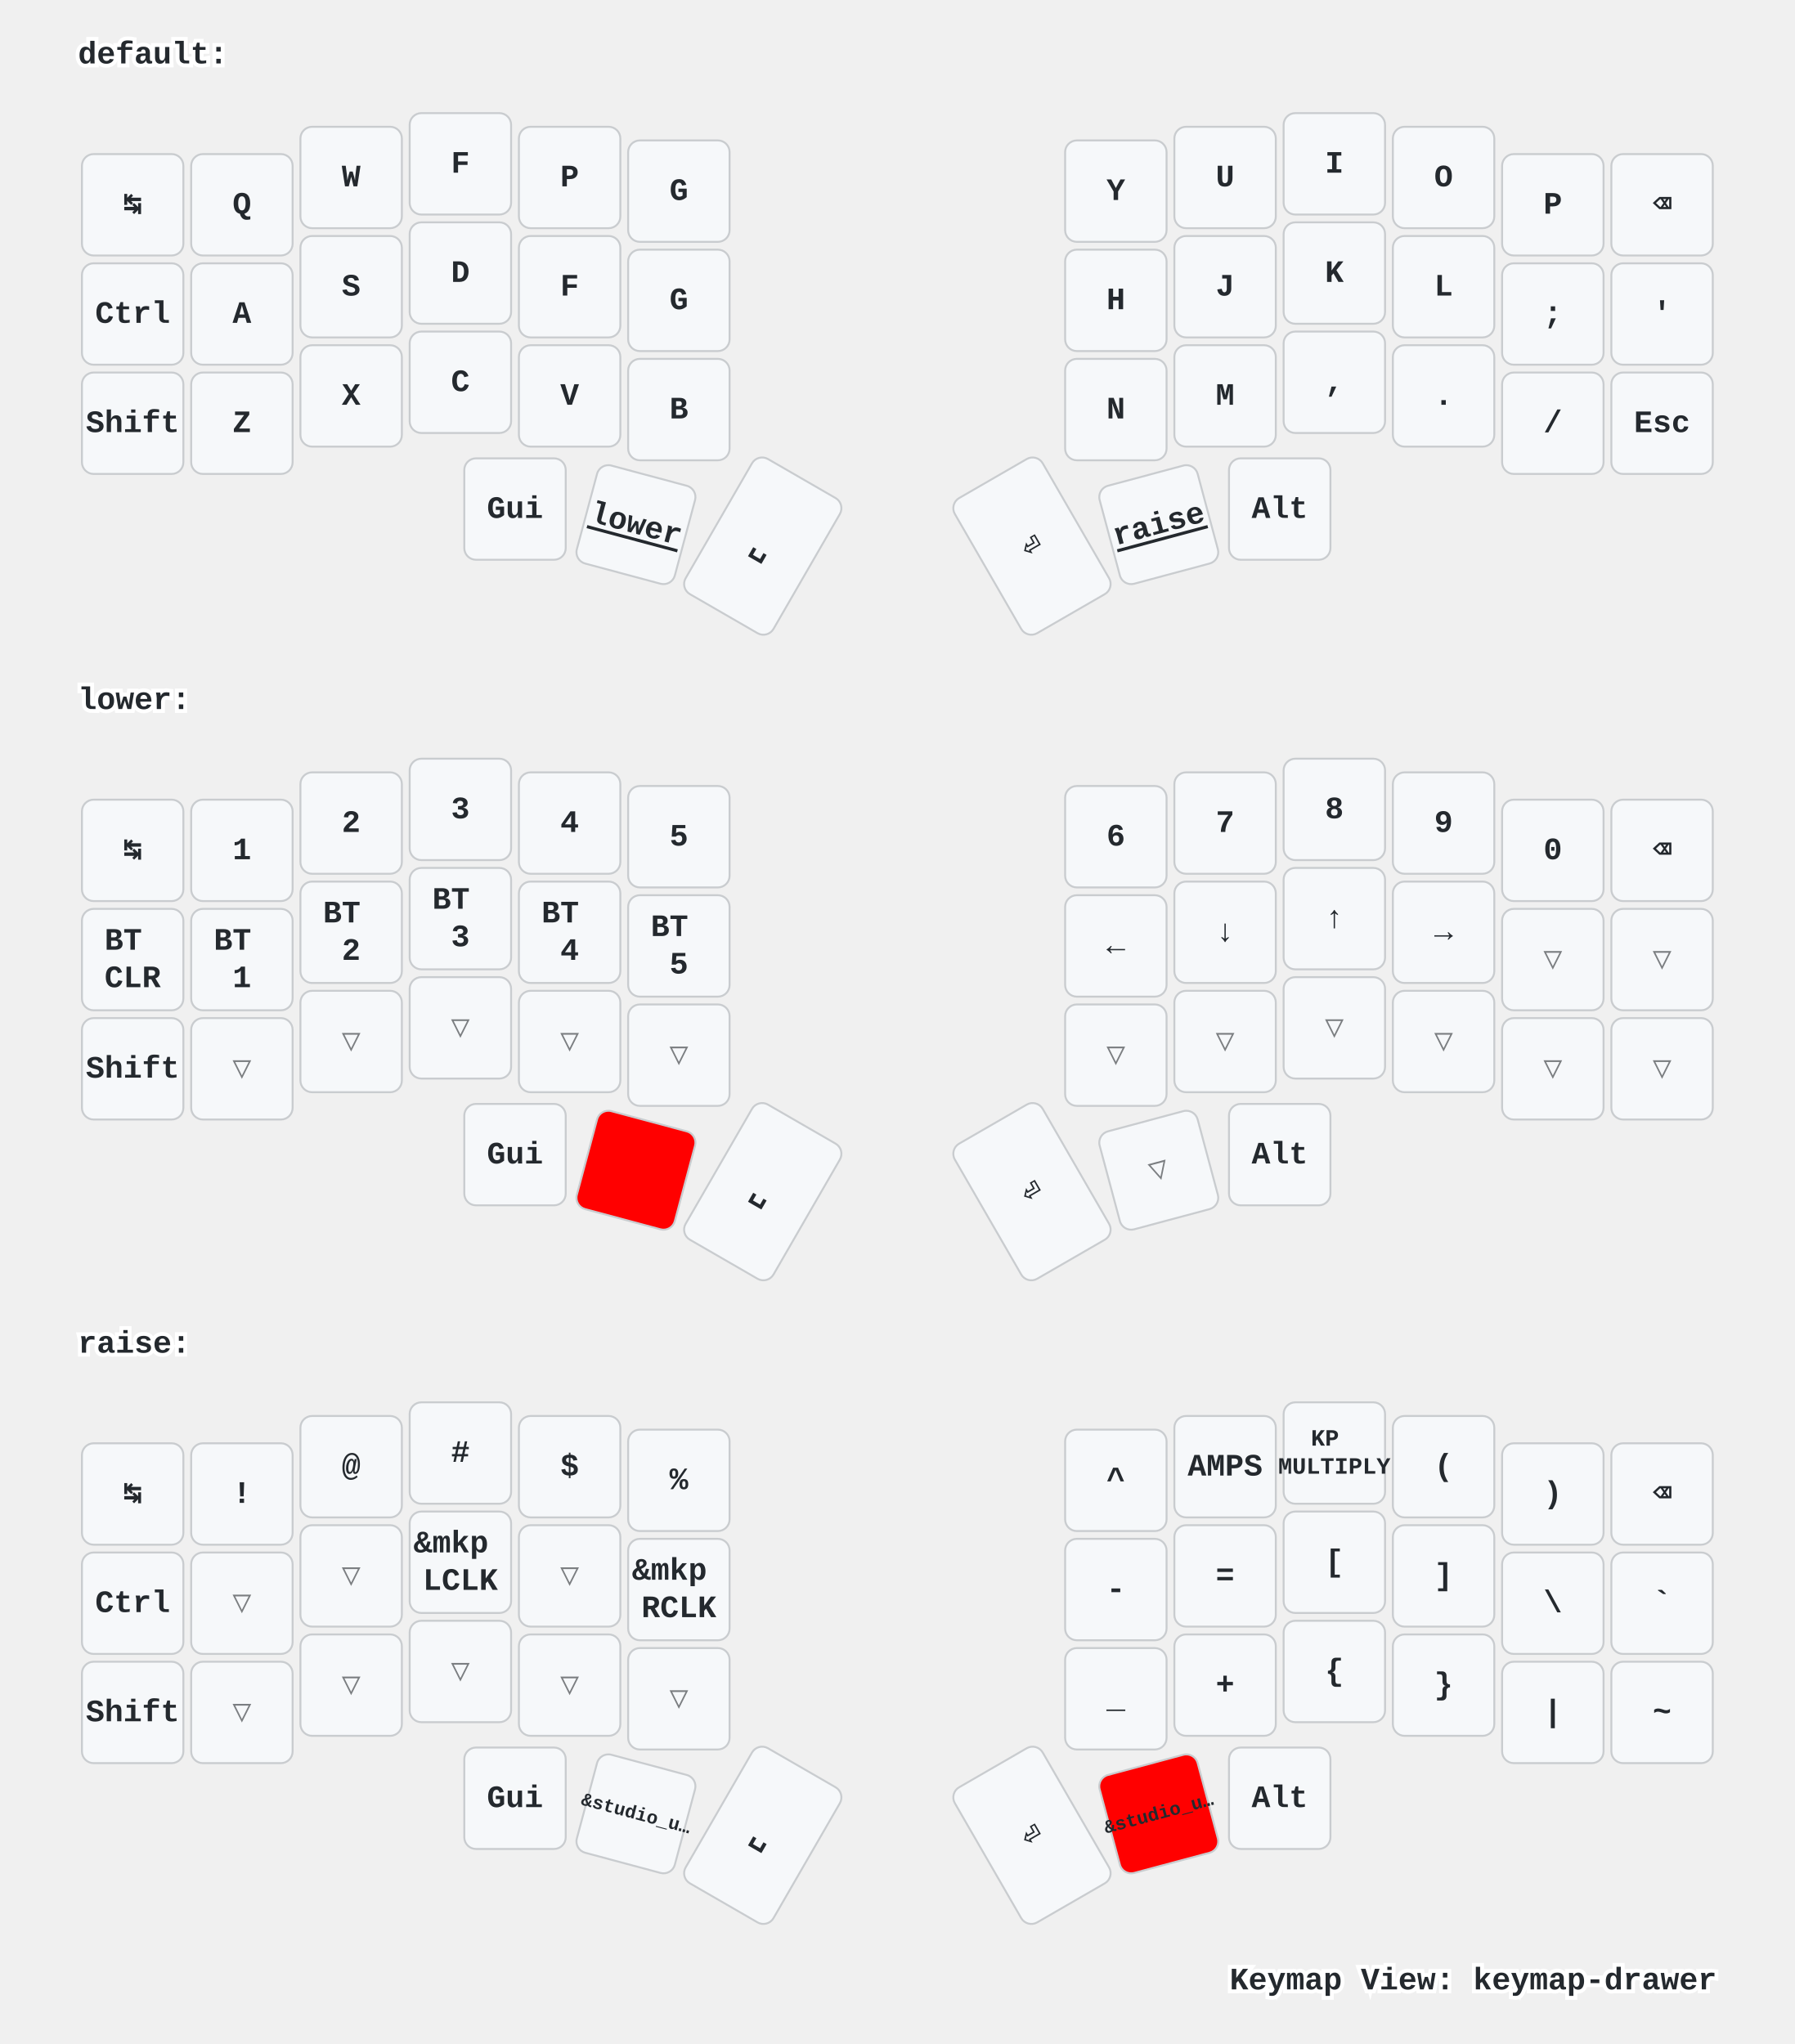
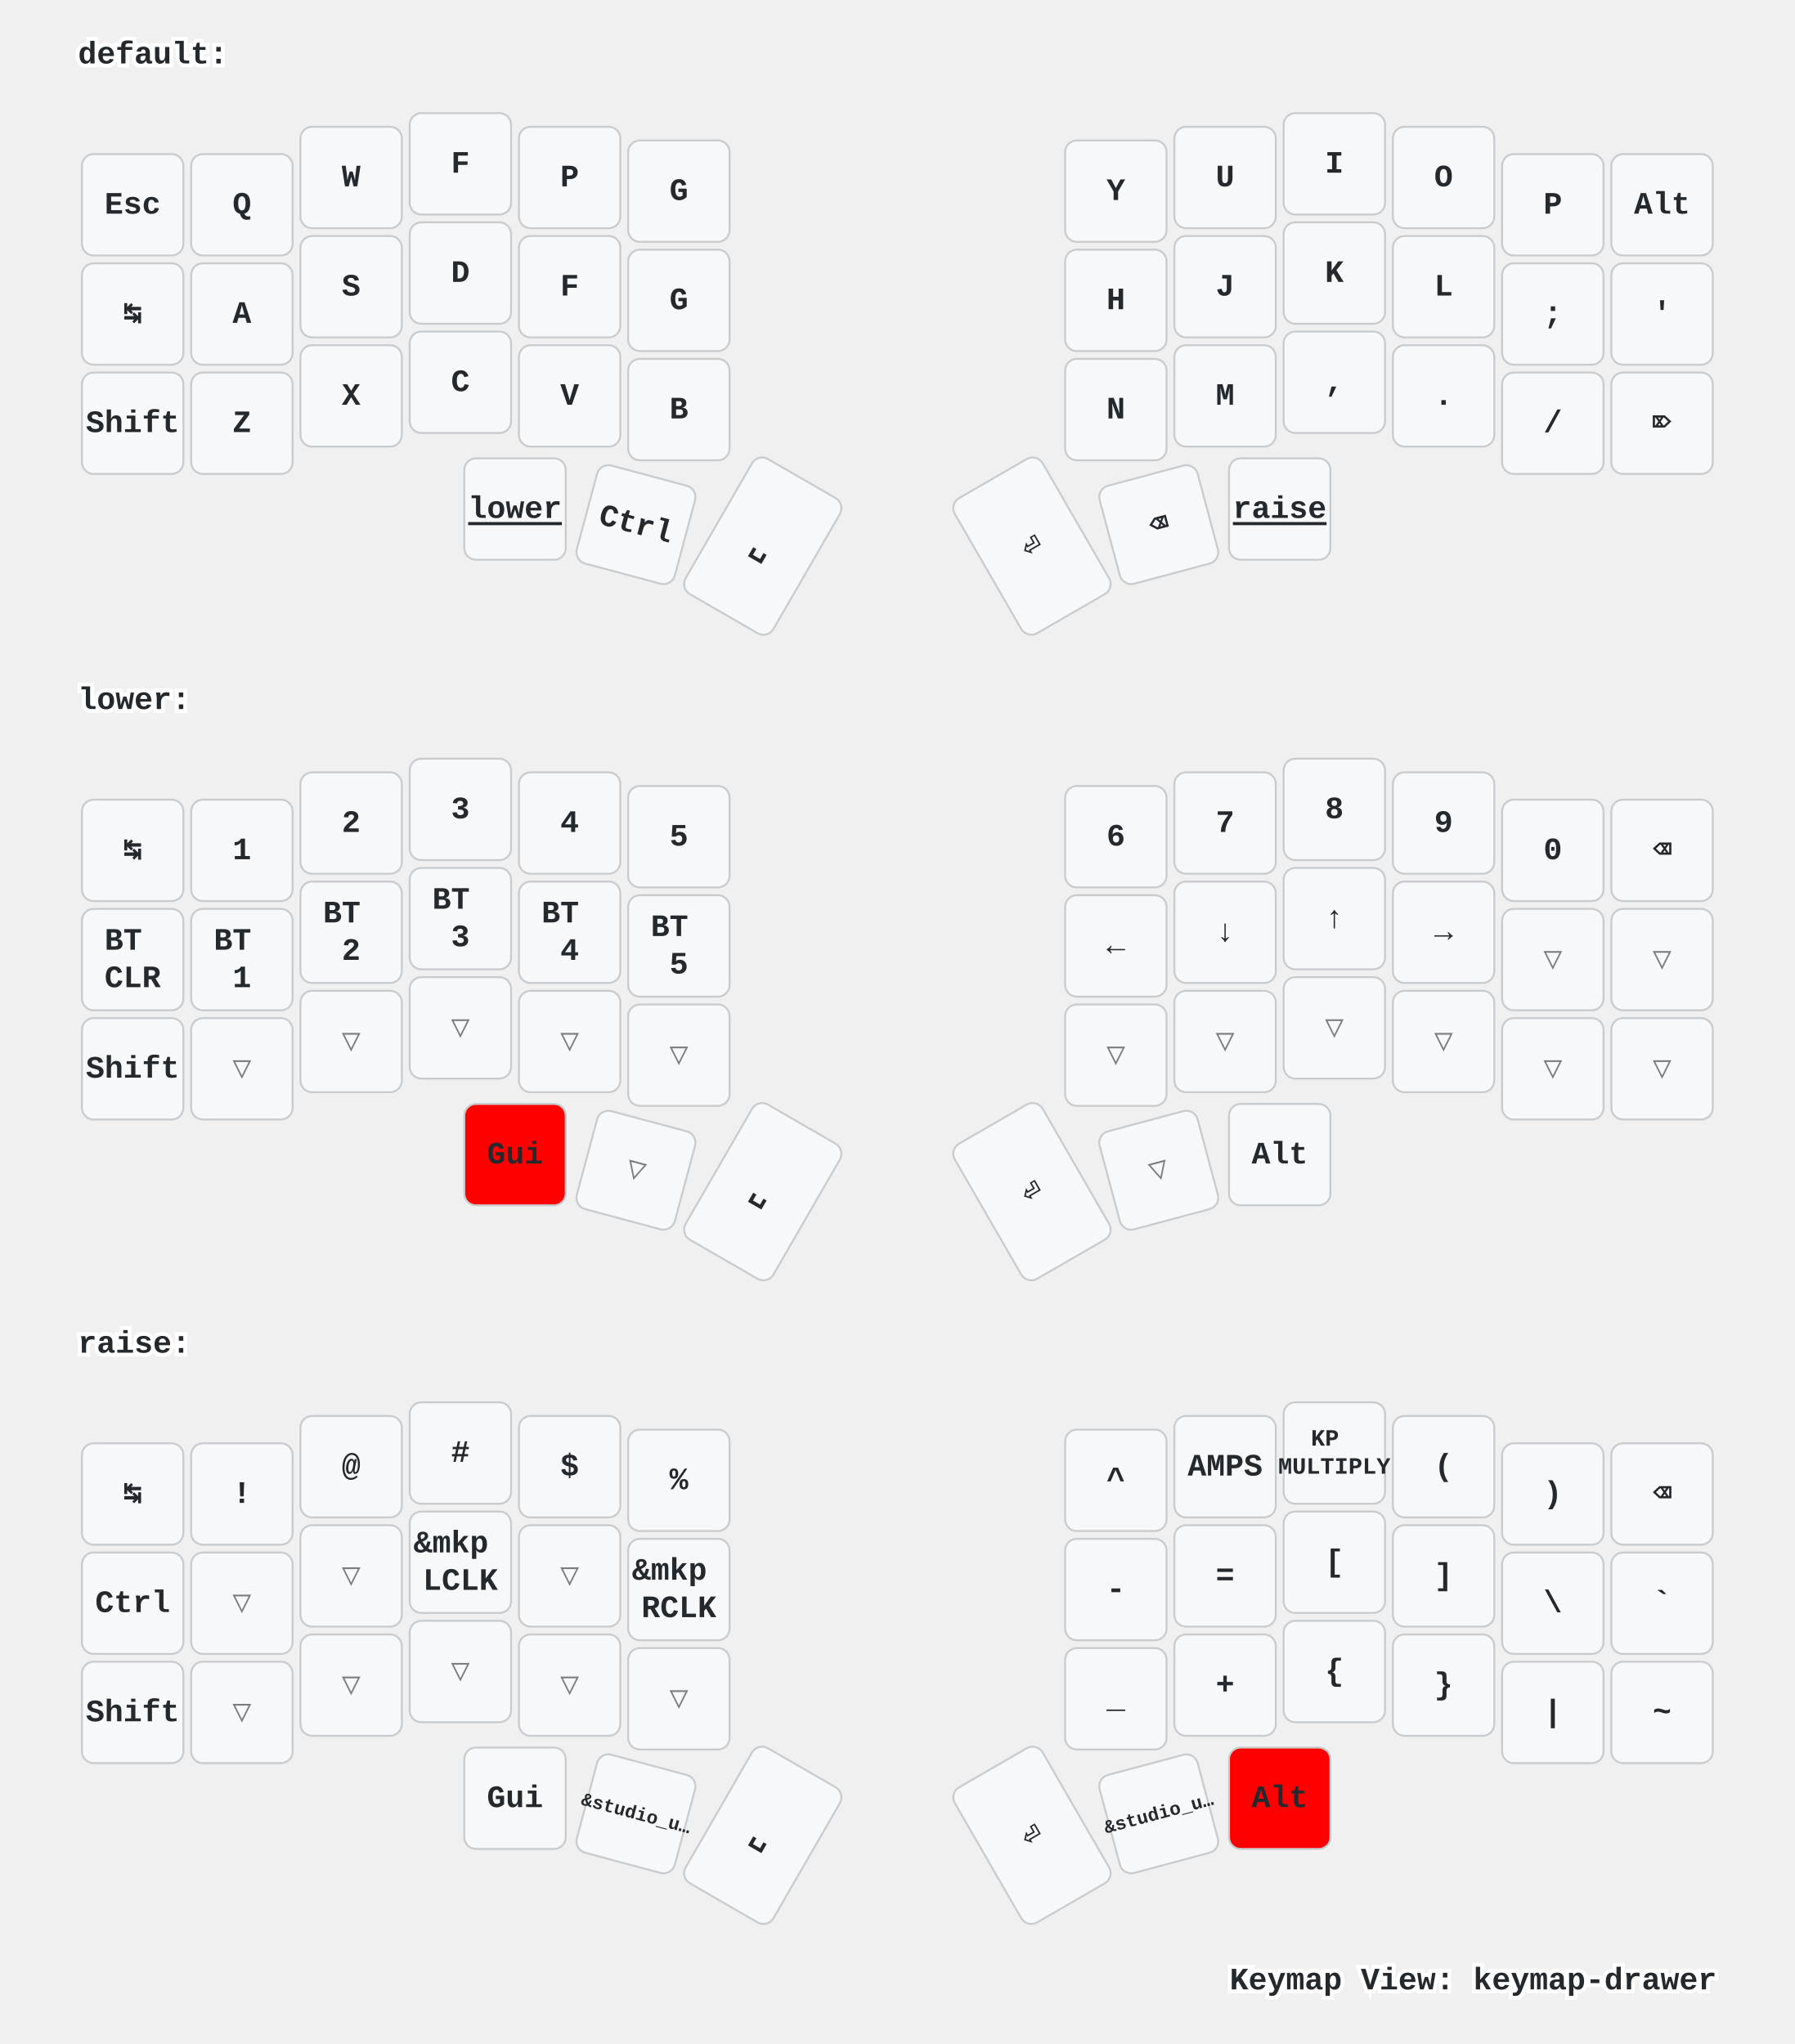
<svg xmlns="http://www.w3.org/2000/svg" width="920" height="1048" viewBox="0 0 920 1048" class="keymap">
  <style>/* inherit to force styles through use tags */
svg path {
    fill: inherit;
}

/* font and background color specifications */
svg.keymap {
    font-family: SFMono-Regular,Consolas,Liberation Mono,Menlo,monospace;
    font-size: 14px;
    font-kerning: normal;
    text-rendering: optimizeLegibility;
    fill: #24292e;
}

/* default key styling */
rect.key {
    fill: #f6f8fa;
}

rect.key, rect.combo {
    stroke: #c9cccf;
    stroke-width: 1;
}

/* default key side styling, only used is draw_key_sides is set */
rect.side {
    filter: brightness(90%);
}

/* color accent for combo boxes */
rect.combo, rect.combo-separate {
    fill: #cdf;
}

/* color accent for held keys */
rect.held, rect.combo.held {
    fill: #fdd;
}

/* color accent for ghost (optional) keys */
rect.ghost, rect.combo.ghost {
    stroke-dasharray: 4, 4;
    stroke-width: 2;
}

text {
    text-anchor: middle;
    dominant-baseline: middle;
}

/* styling for layer labels */
text.label {
    font-weight: bold;
    text-anchor: start;
    stroke: white;
    stroke-width: 4;
    paint-order: stroke;
}

/* styling for optional footer */
text.footer {
    text-anchor: end;
    dominant-baseline: auto;
    stroke: white;
    stroke-width: 4;
    paint-order: stroke;
}

/* styling for combo tap, and key hold/shifted label text */
text.combo, text.hold, text.shifted {
    font-size: 11px;
}

text.hold {
    text-anchor: middle;
    dominant-baseline: auto;
}

text.shifted {
    text-anchor: middle;
    dominant-baseline: hanging;
}

text.layer-activator {
    text-decoration: underline;
}

/* styling for hold/shifted label text in combo box */
text.combo.hold, text.combo.shifted {
    font-size: 8px;
}

/* lighter symbol for transparent keys */
text.trans {
    fill: #7b7e81;
}

/* styling for combo dendrons */
path.combo {
    stroke-width: 1;
    stroke: gray;
    fill: none;
}

/* Start Tabler Icons Cleanup */
/* cannot use height/width with glyphs */
.icon-tabler &gt; path {
    fill: inherit;
    stroke: inherit;
    stroke-width: 2;
}
/* hide tabler's default box */
.icon-tabler &gt; path[stroke="none"][fill="none"] {
    visibility: hidden;
}
/* End Tabler Icons Cleanup */

/* For default sytles, see https://github.com/caksoylar/keymap-drawer/blob/main/keymap_drawer/config.py#L85 */

svg.keymap {
  font-family: Ubuntu Mono, Inconsolata, Consolas, Liberation Mono, Menlo, monospace;
  font-size: 16px;
  font-weight: bold;
  text-rendering: optimizeLegibility;
}

/* Color accent for held keys
red = #f00
green = #0f0
blue = #00f
yellow = #ff0
cyan = #0ff
magenta = #f0f
white = #fff
black = #000
grey = #888
light grey = #ccc
#ffc
*/
rect.held, rect.combo.held {
    fill: #f00;
}

/* Technique borrowed and extended from https://github.com/englmaxi/zmk-config/blob/master/keymap-drawer/config.yaml */
.sym_sub_text.tap {
  translate: -5px 2px;
  font-size: 20px;
}
.sym_sub_text.shifted {
  translate: 10px 13px;
  font-size: 10px;
  opacity: 1.0;
}
.combo.sym_sub_text.tap {
  translate: -1px 1px;
}
.combo.sym_sub_text.shifted {
  translate: 7px 5px;
  font-size: 10px;
  opacity: 1.0;
}

/* Toggle */
.toggle.shifted {
  translate: -10px 12px;
}

.toggle.hold {
  translate: 13px -23px;
}

/* Variant for tap-dances */
.tap_dance.tap {
  translate: -7px 0px;
  font-size: 12px;
}
.tap_dance.shifted {
  translate: 7px 17px;
  font-size: 12px;
  opacity: 1.0;
}

/* Variant for symbol next to symbol */
.sym_by_sym.tap {
  translate: -6px 0px;
}
.sym_by_sym.shifted {
  translate: 10px 12px;
  opacity: 1.0;
}

.combo.sym_by_sym.tap {
  translate: -35px 0px;
}
.combo.sym_by_sym.shifted {
  translate: 35px 20px;
  opacity: 1.0;
}

.combo.sym_by_sym.hold {
  visibility: hidden;
}

/* hide hold box for combo sym_by_sym */
.combo.sym_by_sym.hold &gt; path[stroke="none"][fill="none"] {
  visibility: hidden;
}
</style>
  <g transform="translate(40, 0)" class="layer-default">
    <text x="0" y="28" class="label" id="default">default:</text>
    <g transform="translate(0, 56)">
      <g transform="translate(28, 49)" class="key keypos-0">
        <rect rx="6" ry="6" x="-26" y="-26" width="52" height="52" class="key" />
+         <text x="0" y="0" class="key tap">Esc</text>
+       </g>
+       <g transform="translate(84, 49)" class="key keypos-1">
+         <rect rx="6" ry="6" x="-26" y="-26" width="52" height="52" class="key" />
+         <text x="0" y="0" class="key tap">Q</text>
+       </g>
+       <g transform="translate(140, 35)" class="key keypos-2">
+         <rect rx="6" ry="6" x="-26" y="-26" width="52" height="52" class="key" />
+         <text x="0" y="0" class="key tap">W</text>
+       </g>
+       <g transform="translate(196, 28)" class="key keypos-3">
+         <rect rx="6" ry="6" x="-26" y="-26" width="52" height="52" class="key" />
+         <text x="0" y="0" class="key tap">F</text>
+       </g>
+       <g transform="translate(252, 35)" class="key keypos-4">
+         <rect rx="6" ry="6" x="-26" y="-26" width="52" height="52" class="key" />
+         <text x="0" y="0" class="key tap">P</text>
+       </g>
+       <g transform="translate(308, 42)" class="key keypos-5">
+         <rect rx="6" ry="6" x="-26" y="-26" width="52" height="52" class="key" />
+         <text x="0" y="0" class="key tap">G</text>
+       </g>
+       <g transform="translate(532, 42)" class="key keypos-6">
+         <rect rx="6" ry="6" x="-26" y="-26" width="52" height="52" class="key" />
+         <text x="0" y="0" class="key tap">Y</text>
+       </g>
+       <g transform="translate(588, 35)" class="key keypos-7">
+         <rect rx="6" ry="6" x="-26" y="-26" width="52" height="52" class="key" />
+         <text x="0" y="0" class="key tap">U</text>
+       </g>
+       <g transform="translate(644, 28)" class="key keypos-8">
+         <rect rx="6" ry="6" x="-26" y="-26" width="52" height="52" class="key" />
+         <text x="0" y="0" class="key tap">I</text>
+       </g>
+       <g transform="translate(700, 35)" class="key keypos-9">
+         <rect rx="6" ry="6" x="-26" y="-26" width="52" height="52" class="key" />
+         <text x="0" y="0" class="key tap">O</text>
+       </g>
+       <g transform="translate(756, 49)" class="key keypos-10">
+         <rect rx="6" ry="6" x="-26" y="-26" width="52" height="52" class="key" />
+         <text x="0" y="0" class="key tap">P</text>
+       </g>
+       <g transform="translate(812, 49)" class="key keypos-11">
+         <rect rx="6" ry="6" x="-26" y="-26" width="52" height="52" class="key" />
+         <text x="0" y="0" class="key tap">Alt</text>
+       </g>
+       <g transform="translate(28, 105)" class="key keypos-12">
+         <rect rx="6" ry="6" x="-26" y="-26" width="52" height="52" class="key" />
        <text x="0" y="0" class="key tap">↹</text>
      </g>
-       <g transform="translate(84, 49)" class="key keypos-1">
-         <rect rx="6" ry="6" x="-26" y="-26" width="52" height="52" class="key" />
-         <text x="0" y="0" class="key tap">Q</text>
-       </g>
-       <g transform="translate(140, 35)" class="key keypos-2">
-         <rect rx="6" ry="6" x="-26" y="-26" width="52" height="52" class="key" />
-         <text x="0" y="0" class="key tap">W</text>
-       </g>
-       <g transform="translate(196, 28)" class="key keypos-3">
+       <g transform="translate(84, 105)" class="key keypos-13">
+         <rect rx="6" ry="6" x="-26" y="-26" width="52" height="52" class="key" />
+         <text x="0" y="0" class="key tap">A</text>
+       </g>
+       <g transform="translate(140, 91)" class="key keypos-14">
+         <rect rx="6" ry="6" x="-26" y="-26" width="52" height="52" class="key" />
+         <text x="0" y="0" class="key tap">S</text>
+       </g>
+       <g transform="translate(196, 84)" class="key keypos-15">
+         <rect rx="6" ry="6" x="-26" y="-26" width="52" height="52" class="key" />
+         <text x="0" y="0" class="key tap">D</text>
+       </g>
+       <g transform="translate(252, 91)" class="key keypos-16">
        <rect rx="6" ry="6" x="-26" y="-26" width="52" height="52" class="key" />
        <text x="0" y="0" class="key tap">F</text>
      </g>
-       <g transform="translate(252, 35)" class="key keypos-4">
-         <rect rx="6" ry="6" x="-26" y="-26" width="52" height="52" class="key" />
-         <text x="0" y="0" class="key tap">P</text>
-       </g>
-       <g transform="translate(308, 42)" class="key keypos-5">
+       <g transform="translate(308, 98)" class="key keypos-17">
        <rect rx="6" ry="6" x="-26" y="-26" width="52" height="52" class="key" />
        <text x="0" y="0" class="key tap">G</text>
      </g>
-       <g transform="translate(532, 42)" class="key keypos-6">
-         <rect rx="6" ry="6" x="-26" y="-26" width="52" height="52" class="key" />
-         <text x="0" y="0" class="key tap">Y</text>
-       </g>
-       <g transform="translate(588, 35)" class="key keypos-7">
-         <rect rx="6" ry="6" x="-26" y="-26" width="52" height="52" class="key" />
-         <text x="0" y="0" class="key tap">U</text>
-       </g>
-       <g transform="translate(644, 28)" class="key keypos-8">
-         <rect rx="6" ry="6" x="-26" y="-26" width="52" height="52" class="key" />
-         <text x="0" y="0" class="key tap">I</text>
-       </g>
-       <g transform="translate(700, 35)" class="key keypos-9">
-         <rect rx="6" ry="6" x="-26" y="-26" width="52" height="52" class="key" />
-         <text x="0" y="0" class="key tap">O</text>
-       </g>
-       <g transform="translate(756, 49)" class="key keypos-10">
-         <rect rx="6" ry="6" x="-26" y="-26" width="52" height="52" class="key" />
-         <text x="0" y="0" class="key tap">P</text>
-       </g>
-       <g transform="translate(812, 49)" class="key keypos-11">
-         <rect rx="6" ry="6" x="-26" y="-26" width="52" height="52" class="key" />
-         <text x="0" y="0" class="key tap">⌫</text>
-       </g>
-       <g transform="translate(28, 105)" class="key keypos-12">
-         <rect rx="6" ry="6" x="-26" y="-26" width="52" height="52" class="key" />
-         <text x="0" y="0" class="key tap">Ctrl</text>
-       </g>
-       <g transform="translate(84, 105)" class="key keypos-13">
-         <rect rx="6" ry="6" x="-26" y="-26" width="52" height="52" class="key" />
-         <text x="0" y="0" class="key tap">A</text>
-       </g>
-       <g transform="translate(140, 91)" class="key keypos-14">
-         <rect rx="6" ry="6" x="-26" y="-26" width="52" height="52" class="key" />
-         <text x="0" y="0" class="key tap">S</text>
-       </g>
-       <g transform="translate(196, 84)" class="key keypos-15">
-         <rect rx="6" ry="6" x="-26" y="-26" width="52" height="52" class="key" />
-         <text x="0" y="0" class="key tap">D</text>
-       </g>
-       <g transform="translate(252, 91)" class="key keypos-16">
-         <rect rx="6" ry="6" x="-26" y="-26" width="52" height="52" class="key" />
-         <text x="0" y="0" class="key tap">F</text>
-       </g>
-       <g transform="translate(308, 98)" class="key keypos-17">
-         <rect rx="6" ry="6" x="-26" y="-26" width="52" height="52" class="key" />
-         <text x="0" y="0" class="key tap">G</text>
-       </g>
      <g transform="translate(532, 98)" class="key keypos-18">
        <rect rx="6" ry="6" x="-26" y="-26" width="52" height="52" class="key" />
        <text x="0" y="0" class="key tap">H</text>
      </g>
      <g transform="translate(588, 91)" class="key keypos-19">
        <rect rx="6" ry="6" x="-26" y="-26" width="52" height="52" class="key" />
        <text x="0" y="0" class="key tap">J</text>
      </g>
      <g transform="translate(644, 84)" class="key keypos-20">
        <rect rx="6" ry="6" x="-26" y="-26" width="52" height="52" class="key" />
        <text x="0" y="0" class="key tap">K</text>
      </g>
      <g transform="translate(700, 91)" class="key keypos-21">
        <rect rx="6" ry="6" x="-26" y="-26" width="52" height="52" class="key" />
        <text x="0" y="0" class="key tap">L</text>
      </g>
      <g transform="translate(756, 105)" class="key keypos-22">
        <rect rx="6" ry="6" x="-26" y="-26" width="52" height="52" class="key" />
        <text x="0" y="0" class="key tap">;</text>
      </g>
      <g transform="translate(812, 105)" class="key keypos-23">
        <rect rx="6" ry="6" x="-26" y="-26" width="52" height="52" class="key" />
        <text x="0" y="0" class="key tap">'</text>
      </g>
      <g transform="translate(28, 161)" class="key keypos-24">
        <rect rx="6" ry="6" x="-26" y="-26" width="52" height="52" class="key" />
        <text x="0" y="0" class="key tap">Shift</text>
      </g>
      <g transform="translate(84, 161)" class="key keypos-25">
        <rect rx="6" ry="6" x="-26" y="-26" width="52" height="52" class="key" />
        <text x="0" y="0" class="key tap">Z</text>
      </g>
      <g transform="translate(140, 147)" class="key keypos-26">
        <rect rx="6" ry="6" x="-26" y="-26" width="52" height="52" class="key" />
        <text x="0" y="0" class="key tap">X</text>
      </g>
      <g transform="translate(196, 140)" class="key keypos-27">
        <rect rx="6" ry="6" x="-26" y="-26" width="52" height="52" class="key" />
        <text x="0" y="0" class="key tap">C</text>
      </g>
      <g transform="translate(252, 147)" class="key keypos-28">
        <rect rx="6" ry="6" x="-26" y="-26" width="52" height="52" class="key" />
        <text x="0" y="0" class="key tap">V</text>
      </g>
      <g transform="translate(308, 154)" class="key keypos-29">
        <rect rx="6" ry="6" x="-26" y="-26" width="52" height="52" class="key" />
        <text x="0" y="0" class="key tap">B</text>
      </g>
      <g transform="translate(532, 154)" class="key keypos-30">
        <rect rx="6" ry="6" x="-26" y="-26" width="52" height="52" class="key" />
        <text x="0" y="0" class="key tap">N</text>
      </g>
      <g transform="translate(588, 147)" class="key keypos-31">
        <rect rx="6" ry="6" x="-26" y="-26" width="52" height="52" class="key" />
        <text x="0" y="0" class="key tap">M</text>
      </g>
      <g transform="translate(644, 140)" class="key keypos-32">
        <rect rx="6" ry="6" x="-26" y="-26" width="52" height="52" class="key" />
        <text x="0" y="0" class="key tap">,</text>
      </g>
      <g transform="translate(700, 147)" class="key keypos-33">
        <rect rx="6" ry="6" x="-26" y="-26" width="52" height="52" class="key" />
        <text x="0" y="0" class="key tap">.</text>
      </g>
      <g transform="translate(756, 161)" class="key keypos-34">
        <rect rx="6" ry="6" x="-26" y="-26" width="52" height="52" class="key" />
        <text x="0" y="0" class="key tap">/</text>
      </g>
      <g transform="translate(812, 161)" class="key keypos-35">
        <rect rx="6" ry="6" x="-26" y="-26" width="52" height="52" class="key" />
-         <text x="0" y="0" class="key tap">Esc</text>
+         <text x="0" y="0" class="key tap">⌦</text>
      </g>
      <g transform="translate(224, 205)" class="key keypos-36">
-         <rect rx="6" ry="6" x="-26" y="-26" width="52" height="52" class="key" />
-         <text x="0" y="0" class="key tap">Gui</text>
-       </g>
-       <g transform="translate(286, 213) rotate(15.0)" class="key keypos-37">
        <rect rx="6" ry="6" x="-26" y="-26" width="52" height="52" class="key" />
        <a href="#lower">
          <text x="0" y="0" class="key tap layer-activator">lower</text>
        </a>
      </g>
+       <g transform="translate(286, 213) rotate(15.0)" class="key keypos-37">
+         <rect rx="6" ry="6" x="-26" y="-26" width="52" height="52" class="key" />
+         <text x="0" y="0" class="key tap">Ctrl</text>
+       </g>
      <g transform="translate(351, 224) rotate(30.0)" class="key keypos-38">
        <rect rx="6" ry="6" x="-26" y="-40" width="52" height="80" class="key" />
        <text x="0" y="0" class="key tap">␣</text>
      </g>
      <g transform="translate(489, 224) rotate(-30.0)" class="key keypos-39">
        <rect rx="6" ry="6" x="-26" y="-40" width="52" height="80" class="key" />
        <text x="0" y="0" class="key tap">⏎</text>
      </g>
      <g transform="translate(554, 213) rotate(-15.0)" class="key keypos-40">
        <rect rx="6" ry="6" x="-26" y="-26" width="52" height="52" class="key" />
+         <text x="0" y="0" class="key tap">⌫</text>
+       </g>
+       <g transform="translate(616, 205)" class="key keypos-41">
+         <rect rx="6" ry="6" x="-26" y="-26" width="52" height="52" class="key" />
        <a href="#raise">
          <text x="0" y="0" class="key tap layer-activator">raise</text>
        </a>
-       </g>
-       <g transform="translate(616, 205)" class="key keypos-41">
-         <rect rx="6" ry="6" x="-26" y="-26" width="52" height="52" class="key" />
-         <text x="0" y="0" class="key tap">Alt</text>
      </g>
    </g>
  </g>
  <g transform="translate(40, 331)" class="layer-lower">
    <text x="0" y="28" class="label" id="lower">lower:</text>
    <g transform="translate(0, 56)">
      <g transform="translate(28, 49)" class="key keypos-0">
        <rect rx="6" ry="6" x="-26" y="-26" width="52" height="52" class="key" />
        <text x="0" y="0" class="key tap">↹</text>
      </g>
      <g transform="translate(84, 49)" class="key keypos-1">
        <rect rx="6" ry="6" x="-26" y="-26" width="52" height="52" class="key" />
        <text x="0" y="0" class="key tap">1</text>
      </g>
      <g transform="translate(140, 35)" class="key keypos-2">
        <rect rx="6" ry="6" x="-26" y="-26" width="52" height="52" class="key" />
        <text x="0" y="0" class="key tap">2</text>
      </g>
      <g transform="translate(196, 28)" class="key keypos-3">
        <rect rx="6" ry="6" x="-26" y="-26" width="52" height="52" class="key" />
        <text x="0" y="0" class="key tap">3</text>
      </g>
      <g transform="translate(252, 35)" class="key keypos-4">
        <rect rx="6" ry="6" x="-26" y="-26" width="52" height="52" class="key" />
        <text x="0" y="0" class="key tap">4</text>
      </g>
      <g transform="translate(308, 42)" class="key keypos-5">
        <rect rx="6" ry="6" x="-26" y="-26" width="52" height="52" class="key" />
        <text x="0" y="0" class="key tap">5</text>
      </g>
      <g transform="translate(532, 42)" class="key keypos-6">
        <rect rx="6" ry="6" x="-26" y="-26" width="52" height="52" class="key" />
        <text x="0" y="0" class="key tap">6</text>
      </g>
      <g transform="translate(588, 35)" class="key keypos-7">
        <rect rx="6" ry="6" x="-26" y="-26" width="52" height="52" class="key" />
        <text x="0" y="0" class="key tap">7</text>
      </g>
      <g transform="translate(644, 28)" class="key keypos-8">
        <rect rx="6" ry="6" x="-26" y="-26" width="52" height="52" class="key" />
        <text x="0" y="0" class="key tap">8</text>
      </g>
      <g transform="translate(700, 35)" class="key keypos-9">
        <rect rx="6" ry="6" x="-26" y="-26" width="52" height="52" class="key" />
        <text x="0" y="0" class="key tap">9</text>
      </g>
      <g transform="translate(756, 49)" class="key keypos-10">
        <rect rx="6" ry="6" x="-26" y="-26" width="52" height="52" class="key" />
        <text x="0" y="0" class="key tap">0</text>
      </g>
      <g transform="translate(812, 49)" class="key keypos-11">
        <rect rx="6" ry="6" x="-26" y="-26" width="52" height="52" class="key" />
        <text x="0" y="0" class="key tap">⌫</text>
      </g>
      <g transform="translate(28, 105)" class="key keypos-12">
        <rect rx="6" ry="6" x="-26" y="-26" width="52" height="52" class="key" />
        <text x="0" y="0" class="key tap">
          <tspan x="0" dy="-0.6em">BT</tspan>
          <tspan x="0" dy="1.2em">CLR</tspan>
        </text>
      </g>
      <g transform="translate(84, 105)" class="key keypos-13">
        <rect rx="6" ry="6" x="-26" y="-26" width="52" height="52" class="key" />
        <text x="0" y="0" class="key tap">
          <tspan x="0" dy="-0.6em">BT</tspan>
          <tspan x="0" dy="1.2em">1</tspan>
        </text>
      </g>
      <g transform="translate(140, 91)" class="key keypos-14">
        <rect rx="6" ry="6" x="-26" y="-26" width="52" height="52" class="key" />
        <text x="0" y="0" class="key tap">
          <tspan x="0" dy="-0.6em">BT</tspan>
          <tspan x="0" dy="1.2em">2</tspan>
        </text>
      </g>
      <g transform="translate(196, 84)" class="key keypos-15">
        <rect rx="6" ry="6" x="-26" y="-26" width="52" height="52" class="key" />
        <text x="0" y="0" class="key tap">
          <tspan x="0" dy="-0.6em">BT</tspan>
          <tspan x="0" dy="1.2em">3</tspan>
        </text>
      </g>
      <g transform="translate(252, 91)" class="key keypos-16">
        <rect rx="6" ry="6" x="-26" y="-26" width="52" height="52" class="key" />
        <text x="0" y="0" class="key tap">
          <tspan x="0" dy="-0.6em">BT</tspan>
          <tspan x="0" dy="1.2em">4</tspan>
        </text>
      </g>
      <g transform="translate(308, 98)" class="key keypos-17">
        <rect rx="6" ry="6" x="-26" y="-26" width="52" height="52" class="key" />
        <text x="0" y="0" class="key tap">
          <tspan x="0" dy="-0.6em">BT</tspan>
          <tspan x="0" dy="1.2em">5</tspan>
        </text>
      </g>
      <g transform="translate(532, 98)" class="key keypos-18">
        <rect rx="6" ry="6" x="-26" y="-26" width="52" height="52" class="key" />
        <text x="0" y="0" class="key tap">←</text>
      </g>
      <g transform="translate(588, 91)" class="key keypos-19">
        <rect rx="6" ry="6" x="-26" y="-26" width="52" height="52" class="key" />
        <text x="0" y="0" class="key tap">↓</text>
      </g>
      <g transform="translate(644, 84)" class="key keypos-20">
        <rect rx="6" ry="6" x="-26" y="-26" width="52" height="52" class="key" />
        <text x="0" y="0" class="key tap">↑</text>
      </g>
      <g transform="translate(700, 91)" class="key keypos-21">
        <rect rx="6" ry="6" x="-26" y="-26" width="52" height="52" class="key" />
        <text x="0" y="0" class="key tap">→</text>
      </g>
      <g transform="translate(756, 105)" class="key trans keypos-22">
        <rect rx="6" ry="6" x="-26" y="-26" width="52" height="52" class="key trans" />
        <text x="0" y="0" class="key trans tap">▽</text>
      </g>
      <g transform="translate(812, 105)" class="key trans keypos-23">
        <rect rx="6" ry="6" x="-26" y="-26" width="52" height="52" class="key trans" />
        <text x="0" y="0" class="key trans tap">▽</text>
      </g>
      <g transform="translate(28, 161)" class="key keypos-24">
        <rect rx="6" ry="6" x="-26" y="-26" width="52" height="52" class="key" />
        <text x="0" y="0" class="key tap">Shift</text>
      </g>
      <g transform="translate(84, 161)" class="key trans keypos-25">
        <rect rx="6" ry="6" x="-26" y="-26" width="52" height="52" class="key trans" />
        <text x="0" y="0" class="key trans tap">▽</text>
      </g>
      <g transform="translate(140, 147)" class="key trans keypos-26">
        <rect rx="6" ry="6" x="-26" y="-26" width="52" height="52" class="key trans" />
        <text x="0" y="0" class="key trans tap">▽</text>
      </g>
      <g transform="translate(196, 140)" class="key trans keypos-27">
        <rect rx="6" ry="6" x="-26" y="-26" width="52" height="52" class="key trans" />
        <text x="0" y="0" class="key trans tap">▽</text>
      </g>
      <g transform="translate(252, 147)" class="key trans keypos-28">
        <rect rx="6" ry="6" x="-26" y="-26" width="52" height="52" class="key trans" />
        <text x="0" y="0" class="key trans tap">▽</text>
      </g>
      <g transform="translate(308, 154)" class="key trans keypos-29">
        <rect rx="6" ry="6" x="-26" y="-26" width="52" height="52" class="key trans" />
        <text x="0" y="0" class="key trans tap">▽</text>
      </g>
      <g transform="translate(532, 154)" class="key trans keypos-30">
        <rect rx="6" ry="6" x="-26" y="-26" width="52" height="52" class="key trans" />
        <text x="0" y="0" class="key trans tap">▽</text>
      </g>
      <g transform="translate(588, 147)" class="key trans keypos-31">
        <rect rx="6" ry="6" x="-26" y="-26" width="52" height="52" class="key trans" />
        <text x="0" y="0" class="key trans tap">▽</text>
      </g>
      <g transform="translate(644, 140)" class="key trans keypos-32">
        <rect rx="6" ry="6" x="-26" y="-26" width="52" height="52" class="key trans" />
        <text x="0" y="0" class="key trans tap">▽</text>
      </g>
      <g transform="translate(700, 147)" class="key trans keypos-33">
        <rect rx="6" ry="6" x="-26" y="-26" width="52" height="52" class="key trans" />
        <text x="0" y="0" class="key trans tap">▽</text>
      </g>
      <g transform="translate(756, 161)" class="key trans keypos-34">
        <rect rx="6" ry="6" x="-26" y="-26" width="52" height="52" class="key trans" />
        <text x="0" y="0" class="key trans tap">▽</text>
      </g>
      <g transform="translate(812, 161)" class="key trans keypos-35">
        <rect rx="6" ry="6" x="-26" y="-26" width="52" height="52" class="key trans" />
        <text x="0" y="0" class="key trans tap">▽</text>
      </g>
-       <g transform="translate(224, 205)" class="key keypos-36">
-         <rect rx="6" ry="6" x="-26" y="-26" width="52" height="52" class="key" />
-         <text x="0" y="0" class="key tap">Gui</text>
-       </g>
-       <g transform="translate(286, 213) rotate(15.0)" class="key held keypos-37">
+       <g transform="translate(224, 205)" class="key held keypos-36">
        <rect rx="6" ry="6" x="-26" y="-26" width="52" height="52" class="key held" />
+         <text x="0" y="0" class="key held tap">Gui</text>
+       </g>
+       <g transform="translate(286, 213) rotate(15.0)" class="key trans keypos-37">
+         <rect rx="6" ry="6" x="-26" y="-26" width="52" height="52" class="key trans" />
+         <text x="0" y="0" class="key trans tap">▽</text>
      </g>
      <g transform="translate(351, 224) rotate(30.0)" class="key keypos-38">
        <rect rx="6" ry="6" x="-26" y="-40" width="52" height="80" class="key" />
        <text x="0" y="0" class="key tap">␣</text>
      </g>
      <g transform="translate(489, 224) rotate(-30.0)" class="key keypos-39">
        <rect rx="6" ry="6" x="-26" y="-40" width="52" height="80" class="key" />
        <text x="0" y="0" class="key tap">⏎</text>
      </g>
      <g transform="translate(554, 213) rotate(-15.0)" class="key trans keypos-40">
        <rect rx="6" ry="6" x="-26" y="-26" width="52" height="52" class="key trans" />
        <text x="0" y="0" class="key trans tap">▽</text>
      </g>
      <g transform="translate(616, 205)" class="key keypos-41">
        <rect rx="6" ry="6" x="-26" y="-26" width="52" height="52" class="key" />
        <text x="0" y="0" class="key tap">Alt</text>
      </g>
    </g>
  </g>
  <g transform="translate(40, 661)" class="layer-raise">
    <text x="0" y="28" class="label" id="raise">raise:</text>
    <g transform="translate(0, 56)">
      <g transform="translate(28, 49)" class="key keypos-0">
        <rect rx="6" ry="6" x="-26" y="-26" width="52" height="52" class="key" />
        <text x="0" y="0" class="key tap">↹</text>
      </g>
      <g transform="translate(84, 49)" class="key keypos-1">
        <rect rx="6" ry="6" x="-26" y="-26" width="52" height="52" class="key" />
        <text x="0" y="0" class="key tap">!</text>
      </g>
      <g transform="translate(140, 35)" class="key keypos-2">
        <rect rx="6" ry="6" x="-26" y="-26" width="52" height="52" class="key" />
        <text x="0" y="0" class="key tap">@</text>
      </g>
      <g transform="translate(196, 28)" class="key keypos-3">
        <rect rx="6" ry="6" x="-26" y="-26" width="52" height="52" class="key" />
        <text x="0" y="0" class="key tap">#</text>
      </g>
      <g transform="translate(252, 35)" class="key keypos-4">
        <rect rx="6" ry="6" x="-26" y="-26" width="52" height="52" class="key" />
        <text x="0" y="0" class="key tap">$</text>
      </g>
      <g transform="translate(308, 42)" class="key keypos-5">
        <rect rx="6" ry="6" x="-26" y="-26" width="52" height="52" class="key" />
        <text x="0" y="0" class="key tap">%</text>
      </g>
      <g transform="translate(532, 42)" class="key keypos-6">
        <rect rx="6" ry="6" x="-26" y="-26" width="52" height="52" class="key" />
        <text x="0" y="0" class="key tap">^</text>
      </g>
      <g transform="translate(588, 35)" class="key keypos-7">
        <rect rx="6" ry="6" x="-26" y="-26" width="52" height="52" class="key" />
        <text x="0" y="0" class="key tap">AMPS</text>
      </g>
      <g transform="translate(644, 28)" class="key keypos-8">
        <rect rx="6" ry="6" x="-26" y="-26" width="52" height="52" class="key" />
        <text x="0" y="0" class="key tap">
          <tspan x="0" dy="-0.6em" style="font-size: 75%">KP</tspan>
          <tspan x="0" dy="1.2em" style="font-size: 75%">MULTIPLY</tspan>
        </text>
      </g>
      <g transform="translate(700, 35)" class="key keypos-9">
        <rect rx="6" ry="6" x="-26" y="-26" width="52" height="52" class="key" />
        <text x="0" y="0" class="key tap">(</text>
      </g>
      <g transform="translate(756, 49)" class="key keypos-10">
        <rect rx="6" ry="6" x="-26" y="-26" width="52" height="52" class="key" />
        <text x="0" y="0" class="key tap">)</text>
      </g>
      <g transform="translate(812, 49)" class="key keypos-11">
        <rect rx="6" ry="6" x="-26" y="-26" width="52" height="52" class="key" />
        <text x="0" y="0" class="key tap">⌫</text>
      </g>
      <g transform="translate(28, 105)" class="key keypos-12">
        <rect rx="6" ry="6" x="-26" y="-26" width="52" height="52" class="key" />
        <text x="0" y="0" class="key tap">Ctrl</text>
      </g>
      <g transform="translate(84, 105)" class="key trans keypos-13">
        <rect rx="6" ry="6" x="-26" y="-26" width="52" height="52" class="key trans" />
        <text x="0" y="0" class="key trans tap">▽</text>
      </g>
      <g transform="translate(140, 91)" class="key trans keypos-14">
        <rect rx="6" ry="6" x="-26" y="-26" width="52" height="52" class="key trans" />
        <text x="0" y="0" class="key trans tap">▽</text>
      </g>
      <g transform="translate(196, 84)" class="key keypos-15">
        <rect rx="6" ry="6" x="-26" y="-26" width="52" height="52" class="key" />
        <text x="0" y="0" class="key tap">
          <tspan x="0" dy="-0.6em">&amp;mkp</tspan>
          <tspan x="0" dy="1.2em">LCLK</tspan>
        </text>
      </g>
      <g transform="translate(252, 91)" class="key trans keypos-16">
        <rect rx="6" ry="6" x="-26" y="-26" width="52" height="52" class="key trans" />
        <text x="0" y="0" class="key trans tap">▽</text>
      </g>
      <g transform="translate(308, 98)" class="key keypos-17">
        <rect rx="6" ry="6" x="-26" y="-26" width="52" height="52" class="key" />
        <text x="0" y="0" class="key tap">
          <tspan x="0" dy="-0.6em">&amp;mkp</tspan>
          <tspan x="0" dy="1.2em">RCLK</tspan>
        </text>
      </g>
      <g transform="translate(532, 98)" class="key keypos-18">
        <rect rx="6" ry="6" x="-26" y="-26" width="52" height="52" class="key" />
        <text x="0" y="0" class="key tap">-</text>
      </g>
      <g transform="translate(588, 91)" class="key keypos-19">
        <rect rx="6" ry="6" x="-26" y="-26" width="52" height="52" class="key" />
        <text x="0" y="0" class="key tap">=</text>
      </g>
      <g transform="translate(644, 84)" class="key keypos-20">
        <rect rx="6" ry="6" x="-26" y="-26" width="52" height="52" class="key" />
        <text x="0" y="0" class="key tap">[</text>
      </g>
      <g transform="translate(700, 91)" class="key keypos-21">
        <rect rx="6" ry="6" x="-26" y="-26" width="52" height="52" class="key" />
        <text x="0" y="0" class="key tap">]</text>
      </g>
      <g transform="translate(756, 105)" class="key keypos-22">
        <rect rx="6" ry="6" x="-26" y="-26" width="52" height="52" class="key" />
        <text x="0" y="0" class="key tap">\</text>
      </g>
      <g transform="translate(812, 105)" class="key keypos-23">
        <rect rx="6" ry="6" x="-26" y="-26" width="52" height="52" class="key" />
        <text x="0" y="0" class="key tap">`</text>
      </g>
      <g transform="translate(28, 161)" class="key keypos-24">
        <rect rx="6" ry="6" x="-26" y="-26" width="52" height="52" class="key" />
        <text x="0" y="0" class="key tap">Shift</text>
      </g>
      <g transform="translate(84, 161)" class="key trans keypos-25">
        <rect rx="6" ry="6" x="-26" y="-26" width="52" height="52" class="key trans" />
        <text x="0" y="0" class="key trans tap">▽</text>
      </g>
      <g transform="translate(140, 147)" class="key trans keypos-26">
        <rect rx="6" ry="6" x="-26" y="-26" width="52" height="52" class="key trans" />
        <text x="0" y="0" class="key trans tap">▽</text>
      </g>
      <g transform="translate(196, 140)" class="key trans keypos-27">
        <rect rx="6" ry="6" x="-26" y="-26" width="52" height="52" class="key trans" />
        <text x="0" y="0" class="key trans tap">▽</text>
      </g>
      <g transform="translate(252, 147)" class="key trans keypos-28">
        <rect rx="6" ry="6" x="-26" y="-26" width="52" height="52" class="key trans" />
        <text x="0" y="0" class="key trans tap">▽</text>
      </g>
      <g transform="translate(308, 154)" class="key trans keypos-29">
        <rect rx="6" ry="6" x="-26" y="-26" width="52" height="52" class="key trans" />
        <text x="0" y="0" class="key trans tap">▽</text>
      </g>
      <g transform="translate(532, 154)" class="key keypos-30">
        <rect rx="6" ry="6" x="-26" y="-26" width="52" height="52" class="key" />
        <text x="0" y="0" class="key tap">_</text>
      </g>
      <g transform="translate(588, 147)" class="key keypos-31">
        <rect rx="6" ry="6" x="-26" y="-26" width="52" height="52" class="key" />
        <text x="0" y="0" class="key tap">+</text>
      </g>
      <g transform="translate(644, 140)" class="key keypos-32">
        <rect rx="6" ry="6" x="-26" y="-26" width="52" height="52" class="key" />
        <text x="0" y="0" class="key tap">{</text>
      </g>
      <g transform="translate(700, 147)" class="key keypos-33">
        <rect rx="6" ry="6" x="-26" y="-26" width="52" height="52" class="key" />
        <text x="0" y="0" class="key tap">}</text>
      </g>
      <g transform="translate(756, 161)" class="key keypos-34">
        <rect rx="6" ry="6" x="-26" y="-26" width="52" height="52" class="key" />
        <text x="0" y="0" class="key tap">|</text>
      </g>
      <g transform="translate(812, 161)" class="key keypos-35">
        <rect rx="6" ry="6" x="-26" y="-26" width="52" height="52" class="key" />
        <text x="0" y="0" class="key tap">~</text>
      </g>
      <g transform="translate(224, 205)" class="key keypos-36">
        <rect rx="6" ry="6" x="-26" y="-26" width="52" height="52" class="key" />
        <text x="0" y="0" class="key tap">Gui</text>
      </g>
      <g transform="translate(286, 213) rotate(15.0)" class="key keypos-37">
        <rect rx="6" ry="6" x="-26" y="-26" width="52" height="52" class="key" />
        <text x="0" y="0" class="key tap">
          <tspan style="font-size: 60%">&amp;studio_u…</tspan>
        </text>
      </g>
      <g transform="translate(351, 224) rotate(30.0)" class="key keypos-38">
        <rect rx="6" ry="6" x="-26" y="-40" width="52" height="80" class="key" />
        <text x="0" y="0" class="key tap">␣</text>
      </g>
      <g transform="translate(489, 224) rotate(-30.0)" class="key keypos-39">
        <rect rx="6" ry="6" x="-26" y="-40" width="52" height="80" class="key" />
        <text x="0" y="0" class="key tap">⏎</text>
      </g>
-       <g transform="translate(554, 213) rotate(-15.0)" class="key held keypos-40">
+       <g transform="translate(554, 213) rotate(-15.0)" class="key keypos-40">
+         <rect rx="6" ry="6" x="-26" y="-26" width="52" height="52" class="key" />
+         <text x="0" y="0" class="key tap">
+           <tspan style="font-size: 60%">&amp;studio_u…</tspan>
+         </text>
+       </g>
+       <g transform="translate(616, 205)" class="key held keypos-41">
        <rect rx="6" ry="6" x="-26" y="-26" width="52" height="52" class="key held" />
-         <text x="0" y="0" class="key held tap">
-           <tspan style="font-size: 60%">&amp;studio_u…</tspan>
-         </text>
-       </g>
-       <g transform="translate(616, 205)" class="key keypos-41">
-         <rect rx="6" ry="6" x="-26" y="-26" width="52" height="52" class="key" />
-         <text x="0" y="0" class="key tap">Alt</text>
+         <text x="0" y="0" class="key held tap">Alt</text>
      </g>
    </g>
  </g>
  <text x="880.0" y="1020.0" class="footer">Keymap View: <a href="https://github.com/caksoylar/keymap-drawer">keymap-drawer</a>
  </text>
</svg>
